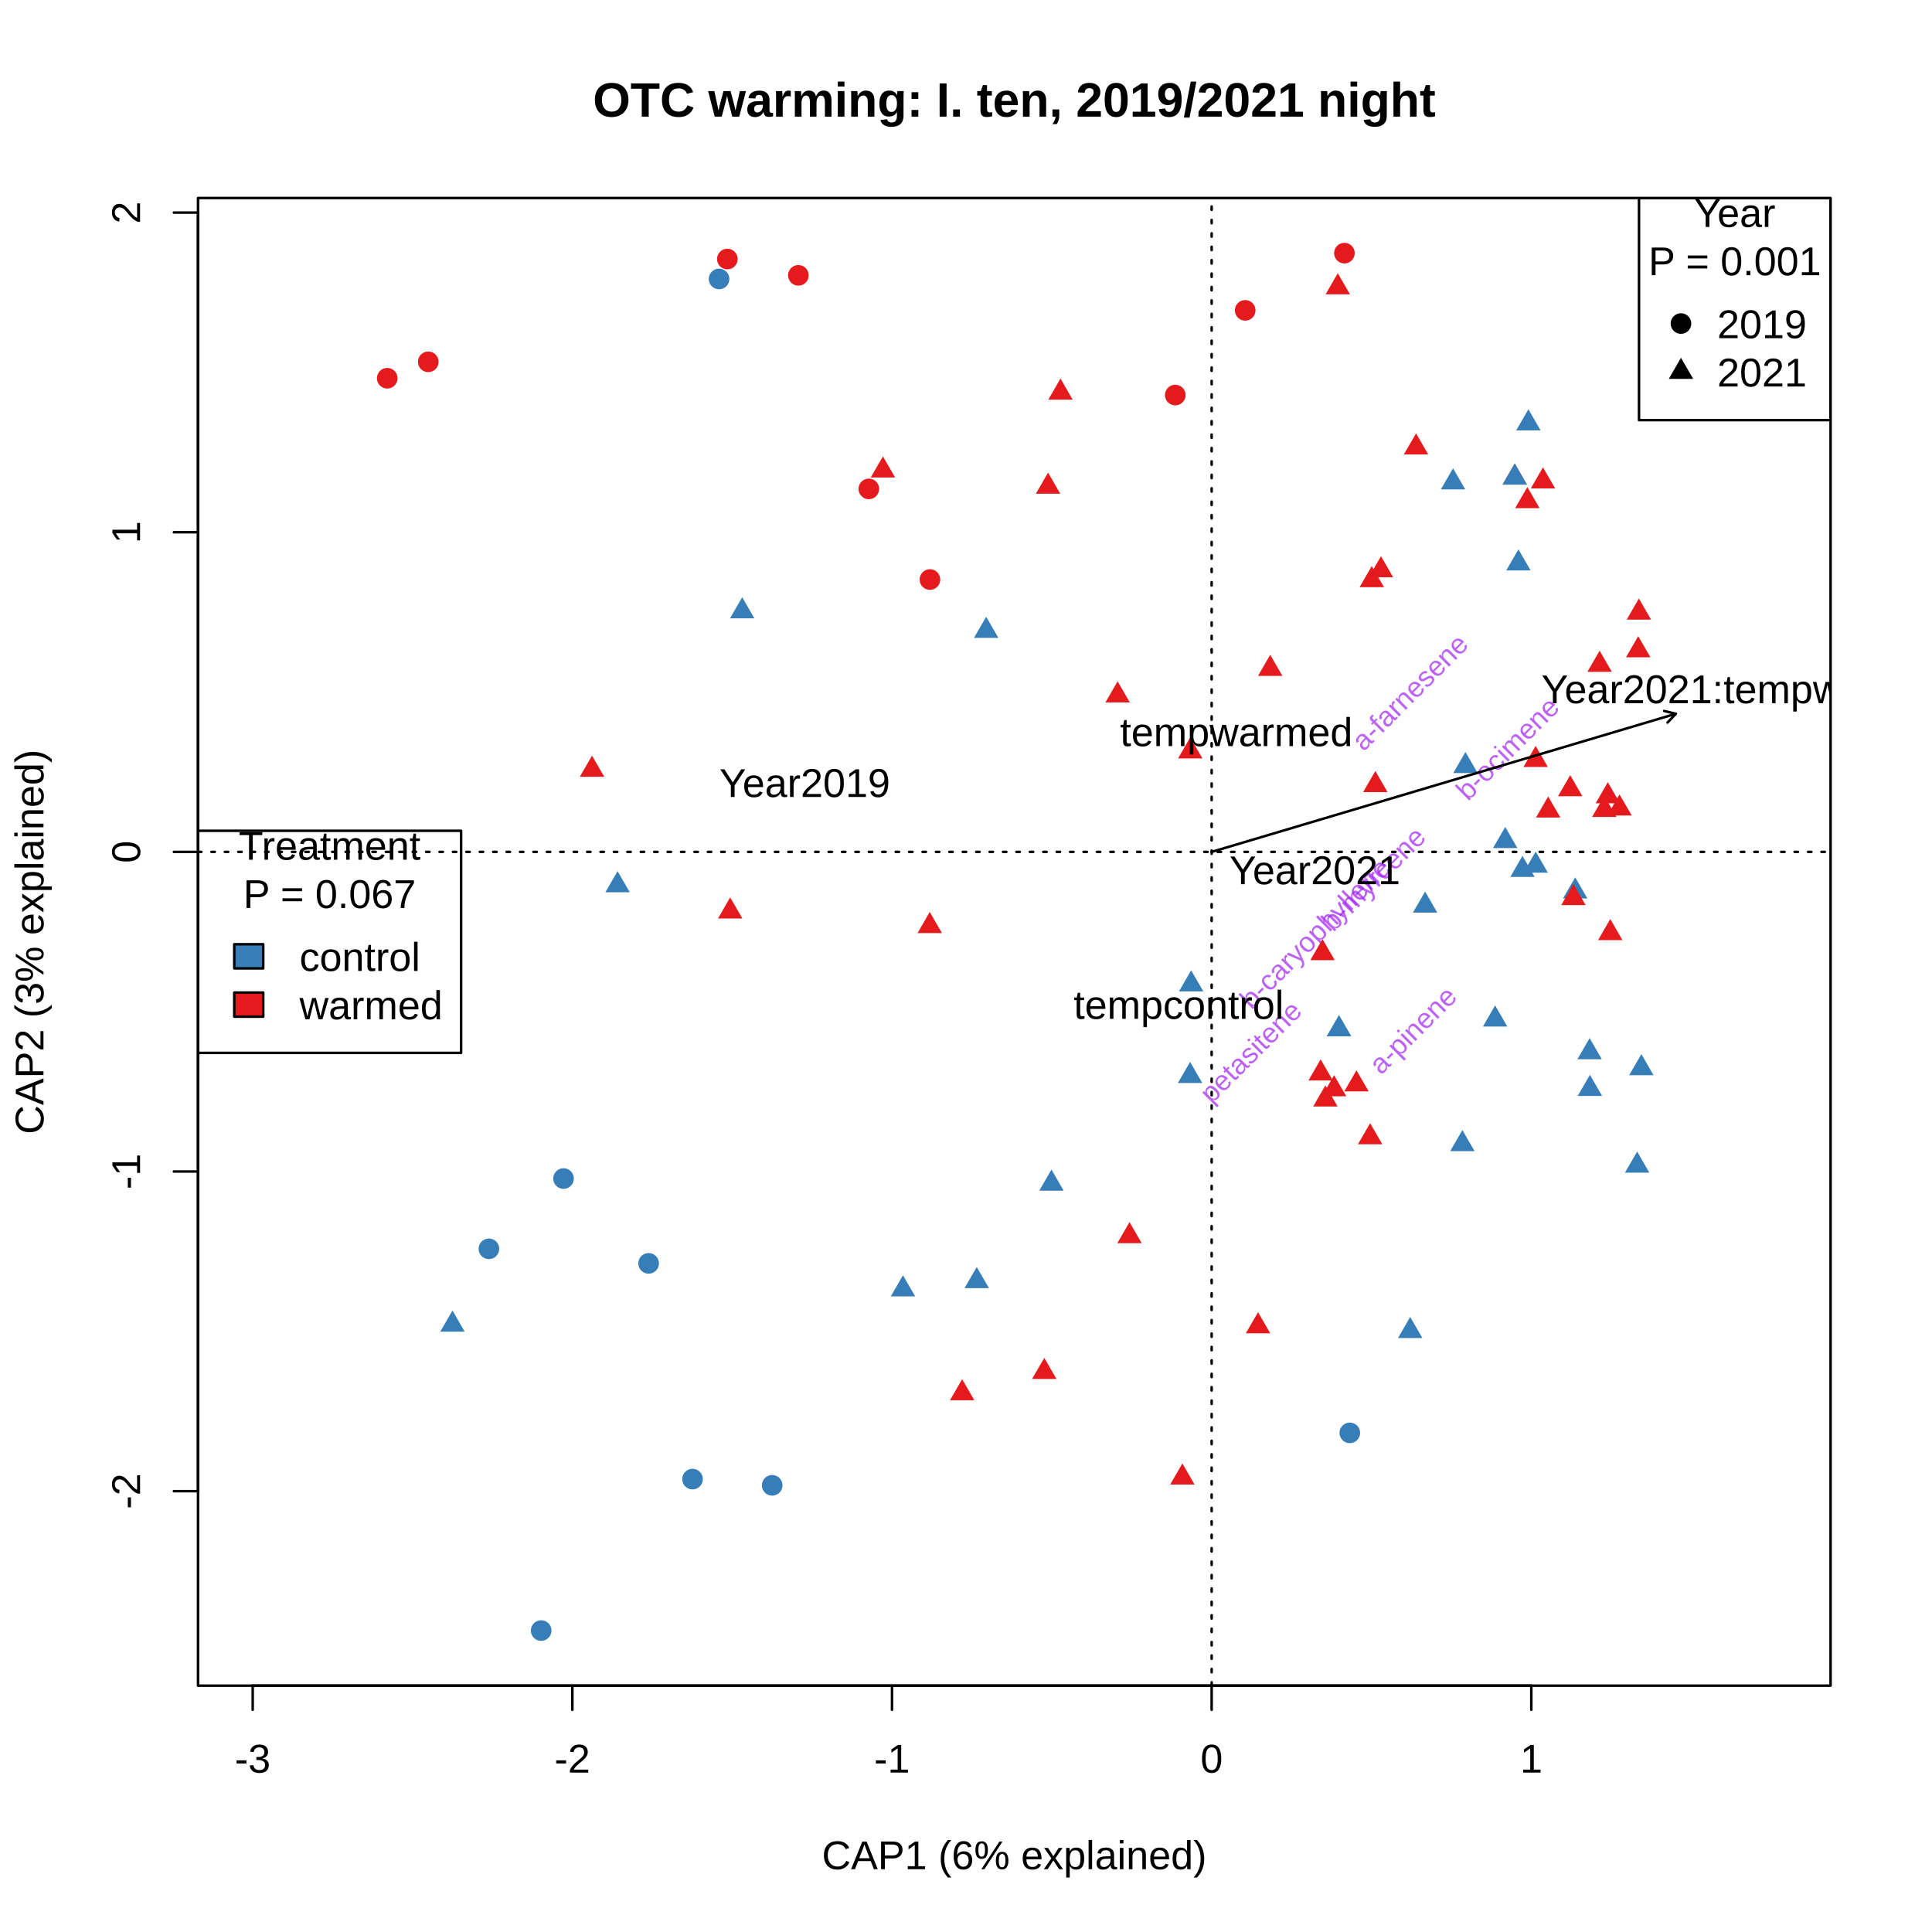
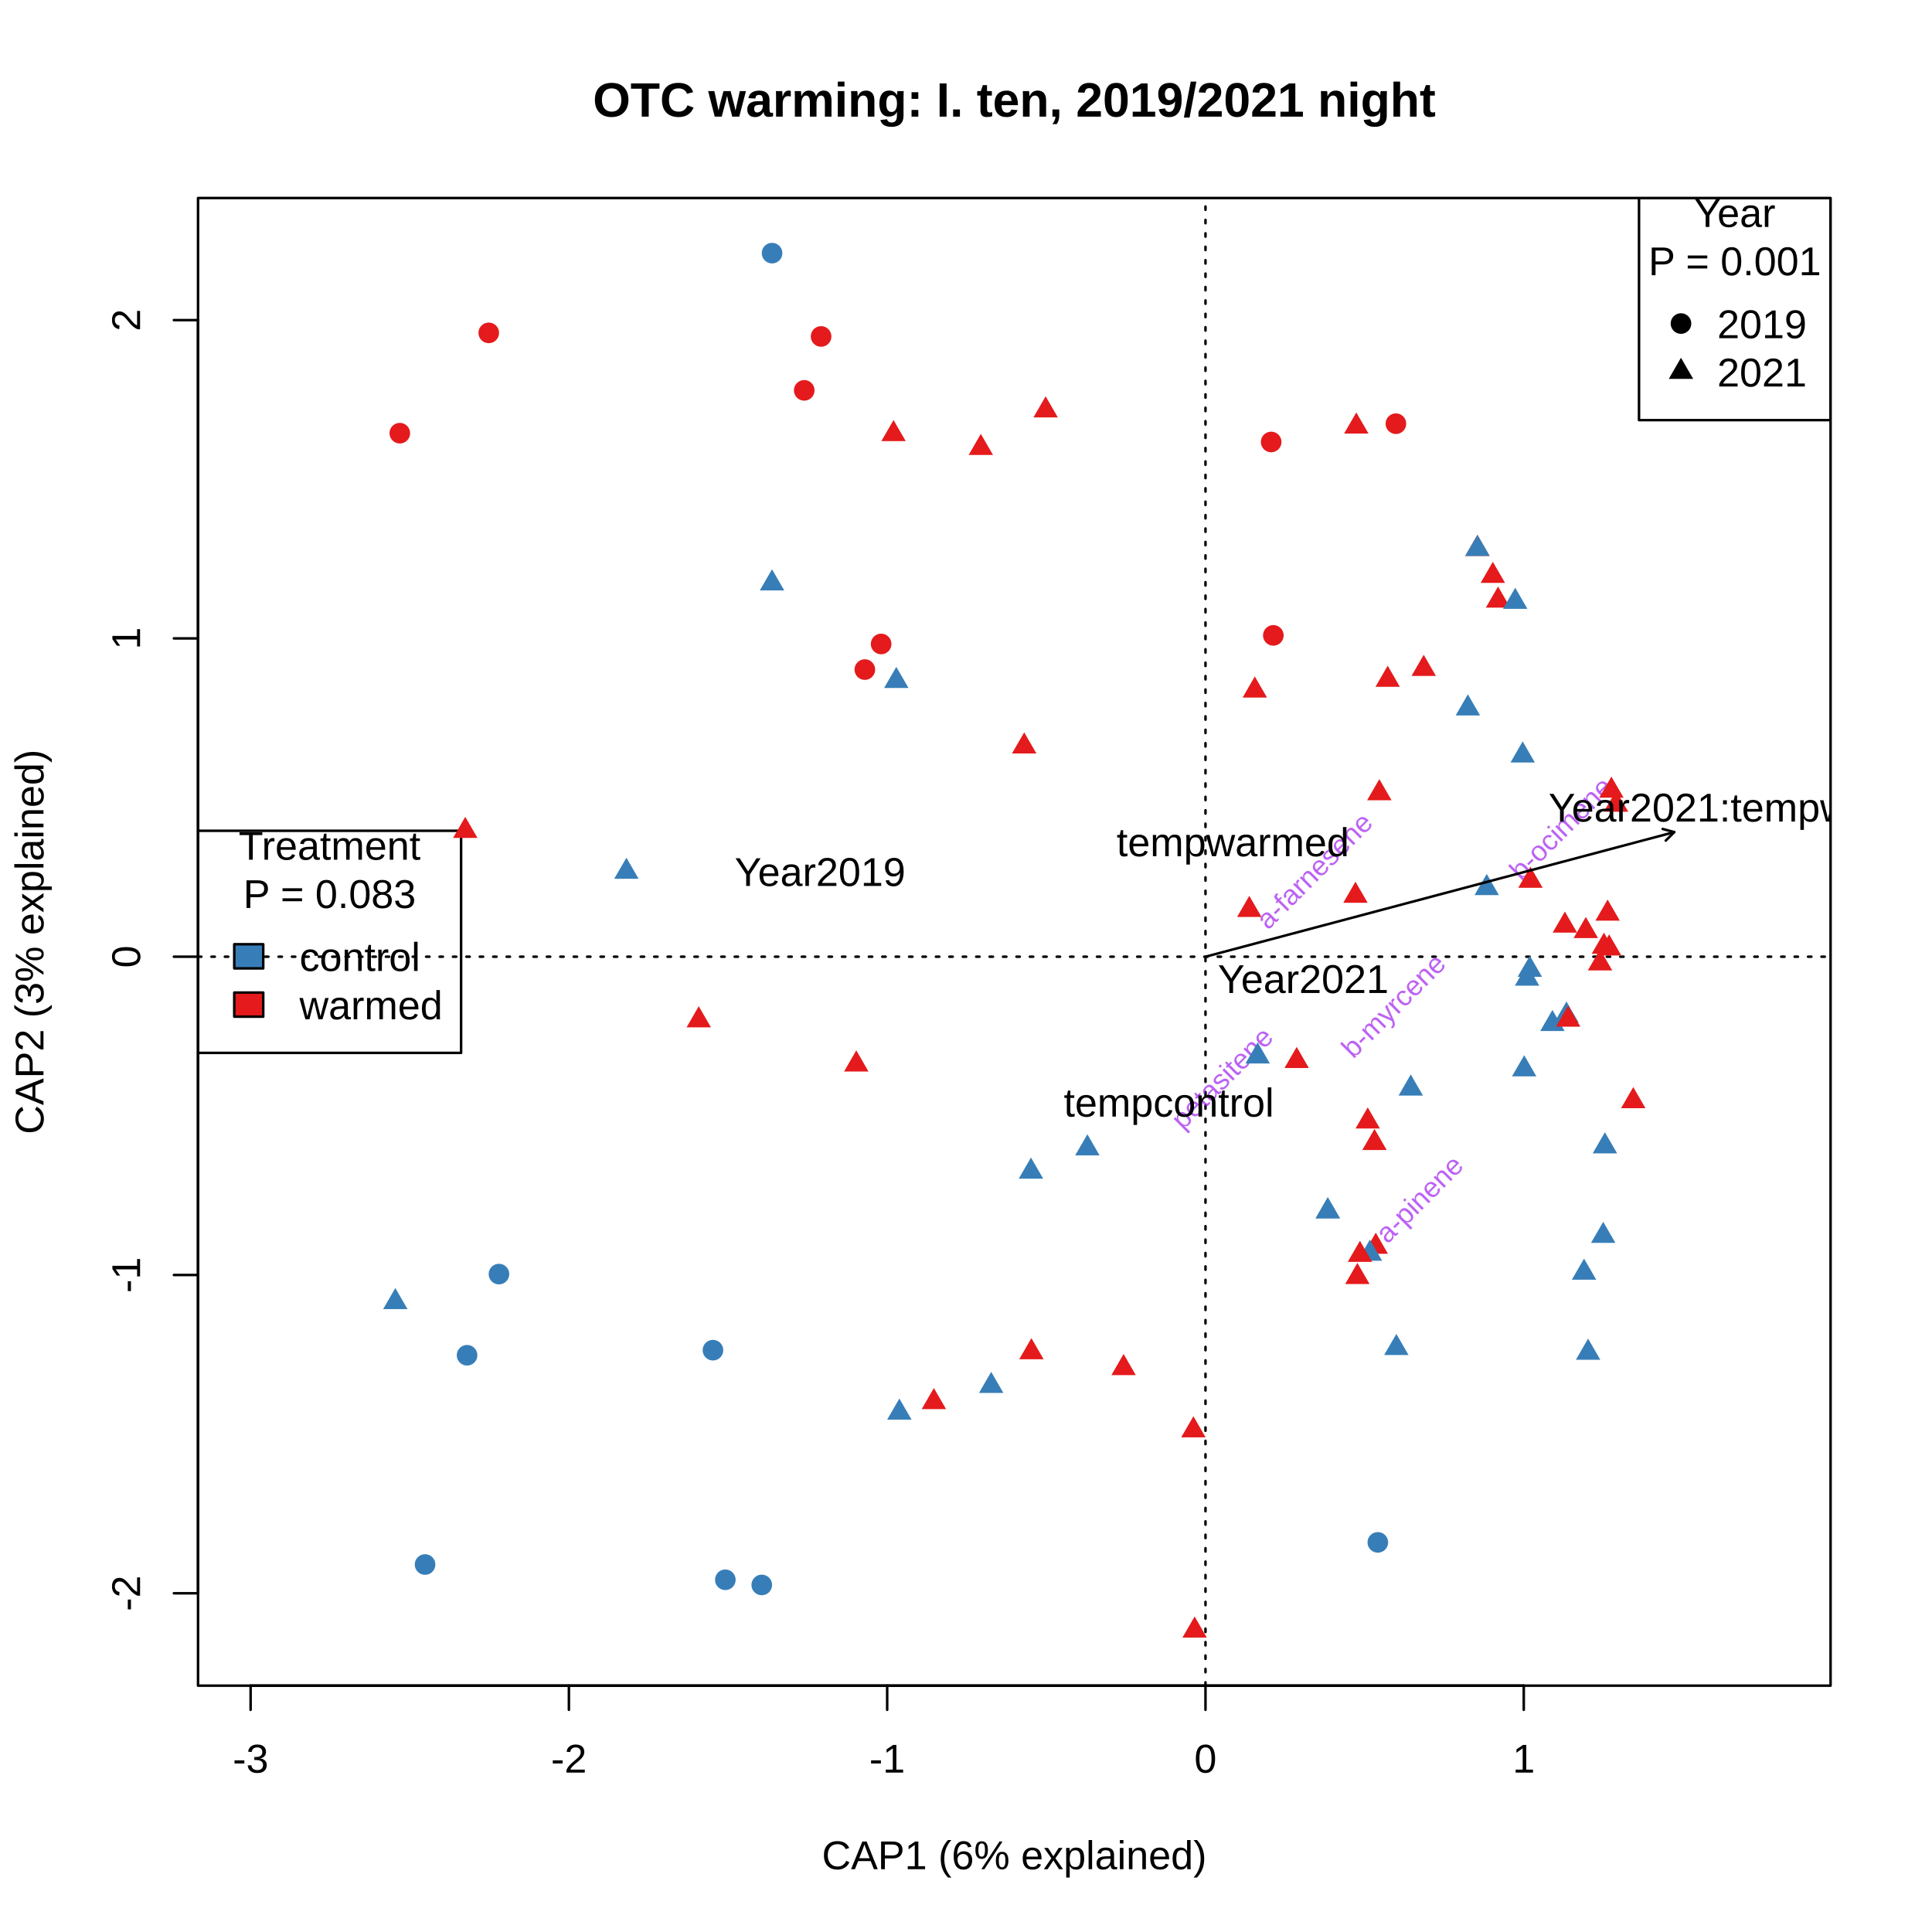
<svg xmlns="http://www.w3.org/2000/svg" class="svglite" width="576.00pt" height="576.00pt" viewBox="0 0 576.00 576.00">
  <defs>
    <style type="text/css">
    .svglite line, .svglite polyline, .svglite polygon, .svglite path, .svglite rect, .svglite circle {
      fill: none;
      stroke: #000000;
      stroke-linecap: round;
      stroke-linejoin: round;
      stroke-miterlimit: 10.00;
    }
    .svglite text {
      white-space: pre;
    }
  </style>
  </defs>
  <rect width="100%" height="100%" style="stroke: none; fill: #FFFFFF;" />
  <defs>
    <clipPath id="cpMC4wMHw1NzYuMDB8MC4wMHw1NzYuMDA=">
      <rect x="0.00" y="0.00" width="576.00" height="576.00" />
    </clipPath>
  </defs>
  <g clip-path="url(#cpMC4wMHw1NzYuMDB8MC4wMHw1NzYuMDA=)">
-     <line x1="75.34" y1="502.56" x2="456.54" y2="502.56" style="stroke-width: 0.75;" />
-     <line x1="75.34" y1="502.56" x2="75.34" y2="509.76" style="stroke-width: 0.75;" />
-     <line x1="170.64" y1="502.56" x2="170.64" y2="509.76" style="stroke-width: 0.75;" />
-     <line x1="265.94" y1="502.56" x2="265.94" y2="509.76" style="stroke-width: 0.75;" />
-     <line x1="361.24" y1="502.56" x2="361.24" y2="509.76" style="stroke-width: 0.75;" />
-     <line x1="456.54" y1="502.56" x2="456.54" y2="509.76" style="stroke-width: 0.75;" />
-     <text x="75.34" y="528.48" text-anchor="middle" style="font-size: 12.00px; font-family: &quot;Arial&quot;;">-3</text>
-     <text x="170.64" y="528.48" text-anchor="middle" style="font-size: 12.00px; font-family: &quot;Arial&quot;;">-2</text>
-     <text x="265.94" y="528.48" text-anchor="middle" style="font-size: 12.00px; font-family: &quot;Arial&quot;;">-1</text>
-     <text x="361.24" y="528.48" text-anchor="middle" style="font-size: 12.00px; font-family: &quot;Arial&quot;;">0</text>
-     <text x="456.54" y="528.48" text-anchor="middle" style="font-size: 12.00px; font-family: &quot;Arial&quot;;">1</text>
-     <line x1="59.04" y1="444.57" x2="59.04" y2="63.38" style="stroke-width: 0.75;" />
-     <line x1="59.04" y1="444.57" x2="51.84" y2="444.57" style="stroke-width: 0.75;" />
-     <line x1="59.04" y1="349.27" x2="51.84" y2="349.27" style="stroke-width: 0.75;" />
-     <line x1="59.04" y1="253.98" x2="51.84" y2="253.98" style="stroke-width: 0.75;" />
-     <line x1="59.04" y1="158.68" x2="51.84" y2="158.68" style="stroke-width: 0.75;" />
-     <line x1="59.04" y1="63.38" x2="51.84" y2="63.38" style="stroke-width: 0.75;" />
-     <text transform="translate(41.76,444.57) rotate(-90)" text-anchor="middle" style="font-size: 12.00px; font-family: &quot;Arial&quot;;">-2</text>
-     <text transform="translate(41.76,349.27) rotate(-90)" text-anchor="middle" style="font-size: 12.00px; font-family: &quot;Arial&quot;;">-1</text>
-     <text transform="translate(41.76,253.98) rotate(-90)" text-anchor="middle" style="font-size: 12.00px; font-family: &quot;Arial&quot;;">0</text>
-     <text transform="translate(41.76,158.68) rotate(-90)" text-anchor="middle" style="font-size: 12.00px; font-family: &quot;Arial&quot;;">1</text>
-     <text transform="translate(41.76,63.38) rotate(-90)" text-anchor="middle" style="font-size: 12.00px; font-family: &quot;Arial&quot;;">2</text>
+     <line x1="74.72" y1="502.56" x2="454.29" y2="502.56" style="stroke-width: 0.75;" />
+     <line x1="74.72" y1="502.56" x2="74.72" y2="509.76" style="stroke-width: 0.75;" />
+     <line x1="169.61" y1="502.56" x2="169.61" y2="509.76" style="stroke-width: 0.75;" />
+     <line x1="264.50" y1="502.56" x2="264.50" y2="509.76" style="stroke-width: 0.75;" />
+     <line x1="359.40" y1="502.56" x2="359.40" y2="509.76" style="stroke-width: 0.75;" />
+     <line x1="454.29" y1="502.56" x2="454.29" y2="509.76" style="stroke-width: 0.75;" />
+     <text x="74.72" y="528.48" text-anchor="middle" style="font-size: 12.00px; font-family: &quot;Arial&quot;;">-3</text>
+     <text x="169.61" y="528.48" text-anchor="middle" style="font-size: 12.00px; font-family: &quot;Arial&quot;;">-2</text>
+     <text x="264.50" y="528.48" text-anchor="middle" style="font-size: 12.00px; font-family: &quot;Arial&quot;;">-1</text>
+     <text x="359.40" y="528.48" text-anchor="middle" style="font-size: 12.00px; font-family: &quot;Arial&quot;;">0</text>
+     <text x="454.29" y="528.48" text-anchor="middle" style="font-size: 12.00px; font-family: &quot;Arial&quot;;">1</text>
+     <line x1="59.04" y1="475.01" x2="59.04" y2="95.44" style="stroke-width: 0.75;" />
+     <line x1="59.04" y1="475.01" x2="51.84" y2="475.01" style="stroke-width: 0.75;" />
+     <line x1="59.04" y1="380.12" x2="51.84" y2="380.12" style="stroke-width: 0.75;" />
+     <line x1="59.04" y1="285.23" x2="51.84" y2="285.23" style="stroke-width: 0.75;" />
+     <line x1="59.04" y1="190.33" x2="51.84" y2="190.33" style="stroke-width: 0.75;" />
+     <line x1="59.04" y1="95.44" x2="51.84" y2="95.44" style="stroke-width: 0.75;" />
+     <text transform="translate(41.76,475.01) rotate(-90)" text-anchor="middle" style="font-size: 12.00px; font-family: &quot;Arial&quot;;">-2</text>
+     <text transform="translate(41.76,380.12) rotate(-90)" text-anchor="middle" style="font-size: 12.00px; font-family: &quot;Arial&quot;;">-1</text>
+     <text transform="translate(41.76,285.23) rotate(-90)" text-anchor="middle" style="font-size: 12.00px; font-family: &quot;Arial&quot;;">0</text>
+     <text transform="translate(41.76,190.33) rotate(-90)" text-anchor="middle" style="font-size: 12.00px; font-family: &quot;Arial&quot;;">1</text>
+     <text transform="translate(41.76,95.44) rotate(-90)" text-anchor="middle" style="font-size: 12.00px; font-family: &quot;Arial&quot;;">2</text>
    <polygon points="59.04,502.56 545.76,502.56 545.76,59.04 59.04,59.04 " style="stroke-width: 0.75;" />
    <text x="302.40" y="557.28" text-anchor="middle" style="font-size: 12.00px; font-family: &quot;Arial&quot;;">CAP1 (6% explained)</text>
    <text transform="translate(12.96,280.80) rotate(-90)" text-anchor="middle" style="font-size: 12.00px; font-family: &quot;Arial&quot;;">CAP2 (3% explained)</text>
  </g>
  <defs>
    <clipPath id="cpNTkuMDR8NTQ1Ljc2fDU5LjA0fDUwMi41Ng==">
      <rect x="59.04" y="59.04" width="486.72" height="443.52" />
    </clipPath>
  </defs>
  <g clip-path="url(#cpNTkuMDR8NTQ1Ljc2fDU5LjA0fDUwMi41Ng==)">
-     <line x1="59.04" y1="253.98" x2="545.76" y2="253.98" style="stroke-width: 0.75; stroke-dasharray: 1.00,3.00;" />
-     <line x1="361.24" y1="502.56" x2="361.24" y2="59.04" style="stroke-width: 0.75; stroke-dasharray: 1.00,3.00;" />
+     <line x1="59.04" y1="285.23" x2="545.76" y2="285.23" style="stroke-width: 0.75; stroke-dasharray: 1.00,3.00;" />
+     <line x1="359.40" y1="502.56" x2="359.40" y2="59.04" style="stroke-width: 0.75; stroke-dasharray: 1.00,3.00;" />
  </g>
  <g clip-path="url(#cpMC4wMHw1NzYuMDB8MC4wMHw1NzYuMDA=)">
    <text x="302.40" y="34.77" text-anchor="middle" style="font-size: 14.40px; font-weight: bold; font-family: &quot;Arial&quot;;">OTC warming: I. ten, 2019/2021 night</text>
  </g>
  <g clip-path="url(#cpNTkuMDR8NTQ1Ljc2fDU5LjA0fDUwMi41Ng==)">
    <rect x="488.65" y="59.04" width="57.11" height="66.22" style="stroke-width: 0.75;" />
    <circle cx="501.16" cy="96.46" r="2.70" style="stroke-width: 0.75; fill: #000000;" />
    <polygon points="501.16,106.66 504.80,112.96 497.53,112.96 " style="stroke-width: 0.75; stroke: none; fill: #000000;" />
    <text x="517.21" y="67.66" text-anchor="middle" style="font-size: 12.00px; font-family: &quot;Arial&quot;;">Year </text>
    <text x="517.21" y="82.06" text-anchor="middle" style="font-size: 12.00px; font-family: &quot;Arial&quot;;">P = 0.001</text>
    <text x="511.96" y="100.83" style="font-size: 12.00px; font-family: &quot;Arial&quot;;">2019</text>
    <text x="511.96" y="115.23" style="font-size: 12.00px; font-family: &quot;Arial&quot;;">2021</text>
    <rect x="59.04" y="247.69" width="78.43" height="66.22" style="stroke-width: 0.75;" />
    <rect x="69.84" y="281.51" width="8.64" height="7.20" style="stroke-width: 0.75; fill: #377EB8;" />
    <rect x="69.84" y="295.91" width="8.64" height="7.20" style="stroke-width: 0.75; fill: #E41A1C;" />
    <text x="98.26" y="256.31" text-anchor="middle" style="font-size: 12.00px; font-family: &quot;Arial&quot;;">Treatment </text>
-     <text x="98.26" y="270.71" text-anchor="middle" style="font-size: 12.00px; font-family: &quot;Arial&quot;;">P = 0.067</text>
+     <text x="98.26" y="270.71" text-anchor="middle" style="font-size: 12.00px; font-family: &quot;Arial&quot;;">P = 0.083</text>
    <text x="89.28" y="289.48" style="font-size: 12.00px; font-family: &quot;Arial&quot;;">control</text>
    <text x="89.28" y="303.88" style="font-size: 12.00px; font-family: &quot;Arial&quot;;">warmed</text>
-     <text transform="translate(422.37,208.39) rotate(-45)" text-anchor="middle" style="font-size: 8.40px;fill: #A020F0; fill-opacity: 0.70; font-family: &quot;Arial&quot;;">a-farnesene</text>
-     <text transform="translate(411.53,264.04) rotate(-45)" text-anchor="middle" style="font-size: 8.40px;fill: #A020F0; fill-opacity: 0.70; font-family: &quot;Arial&quot;;">b-myrcene</text>
-     <text transform="translate(451.50,225.17) rotate(-45)" text-anchor="middle" style="font-size: 8.40px;fill: #A020F0; fill-opacity: 0.70; font-family: &quot;Arial&quot;;">b-ocimene</text>
-     <text transform="translate(365.02,251.28) rotate(-45)" text-anchor="middle" style="font-size: 8.40px;fill: none; font-family: &quot;Arial&quot;;">.gamma.-Terpinene</text>
-     <text transform="translate(423.28,309.12) rotate(-45)" text-anchor="middle" style="font-size: 8.40px;fill: #A020F0; fill-opacity: 0.70; font-family: &quot;Arial&quot;;">a-pinene</text>
-     <text transform="translate(359.02,239.72) rotate(-45)" text-anchor="middle" style="font-size: 8.40px;fill: none; font-family: &quot;Arial&quot;;">bergamotene</text>
-     <text transform="translate(372.58,260.63) rotate(-45)" text-anchor="middle" style="font-size: 8.40px;fill: none; font-family: &quot;Arial&quot;;">(E)-4,8-Dimethylnona-1,3,7-triene</text>
-     <text transform="translate(359.35,244.61) rotate(-45)" text-anchor="middle" style="font-size: 8.40px;fill: none; font-family: &quot;Arial&quot;;">1-Decanol, 2-hexyl-</text>
-     <text transform="translate(364.32,257.06) rotate(-45)" text-anchor="middle" style="font-size: 8.40px;fill: none; font-family: &quot;Arial&quot;;">1,2-Cyclooctanediol, trans-</text>
-     <text transform="translate(369.77,256.96) rotate(-45)" text-anchor="middle" style="font-size: 8.40px;fill: none; font-family: &quot;Arial&quot;;">(1Z,4Z,7Z)-1,5,9,9-tetramethylcycloundeca-1,4,7-triene</text>
-     <text transform="translate(372.17,267.48) rotate(-45)" text-anchor="middle" style="font-size: 8.40px;fill: none; font-family: &quot;Arial&quot;;">(E)-hex-2-enal  </text>
-     <text transform="translate(360.64,259.05) rotate(-45)" text-anchor="middle" style="font-size: 8.40px;fill: none; font-family: &quot;Arial&quot;;">2-Undecene, 3-methyl-, (Z)-</text>
-     <text transform="translate(350.82,244.03) rotate(-45)" text-anchor="middle" style="font-size: 8.40px;fill: none; font-family: &quot;Arial&quot;;">(2E)-2,7-dimethylocta-2,6-dien-1-ol  </text>
-     <text transform="translate(347.63,268.87) rotate(-45)" text-anchor="middle" style="font-size: 8.40px;fill: none; font-family: &quot;Arial&quot;;">(E)-hex-3-en-1-ol</text>
-     <text transform="translate(355.66,275.30) rotate(-45)" text-anchor="middle" style="font-size: 8.40px;fill: none; font-family: &quot;Arial&quot;;">[(E)-hex-3-enyl] acetate</text>
-     <text transform="translate(346.59,255.32) rotate(-45)" text-anchor="middle" style="font-size: 8.40px;fill: none; font-family: &quot;Arial&quot;;">pseudoionone</text>
-     <text transform="translate(372.49,259.27) rotate(-45)" text-anchor="middle" style="font-size: 8.40px;fill: none; font-family: &quot;Arial&quot;;">(Z)-hex-4-en-1-ol</text>
-     <text transform="translate(381.03,268.58) rotate(-45)" text-anchor="middle" style="font-size: 8.40px;fill: none; font-family: &quot;Arial&quot;;">methyl benzoate</text>
-     <text transform="translate(365.26,253.22) rotate(-45)" text-anchor="middle" style="font-size: 8.40px;fill: none; font-family: &quot;Arial&quot;;">Bicyclo[7.2.0]undec-4-ene, 4,11,11-trimethyl-8-methylene-</text>
-     <text transform="translate(360.67,254.07) rotate(-45)" text-anchor="middle" style="font-size: 8.40px;fill: none; font-family: &quot;Arial&quot;;">[(Z)-hex-3-enyl] butanoate</text>
-     <text transform="translate(368.30,247.10) rotate(-45)" text-anchor="middle" style="font-size: 8.40px;fill: none; font-family: &quot;Arial&quot;;">Carbonic acid, nonyl prop-1-en-2-yl ester</text>
-     <text transform="translate(394.11,280.28) rotate(-45)" text-anchor="middle" style="font-size: 8.40px;fill: #A020F0; fill-opacity: 0.70; font-family: &quot;Arial&quot;;">b-caryophyllene</text>
-     <text transform="translate(365.10,255.49) rotate(-45)" text-anchor="middle" style="font-size: 8.40px;fill: none; font-family: &quot;Arial&quot;;">Cyclopropane, nonyl-</text>
-     <text transform="translate(341.59,259.89) rotate(-45)" text-anchor="middle" style="font-size: 8.40px;fill: none; font-family: &quot;Arial&quot;;">Dodecane, 4,6-dimethyl-</text>
-     <text transform="translate(367.13,260.00) rotate(-45)" text-anchor="middle" style="font-size: 8.40px;fill: none; font-family: &quot;Arial&quot;;">a-terpineol</text>
-     <text transform="translate(362.47,245.52) rotate(-45)" text-anchor="middle" style="font-size: 8.40px;fill: none; font-family: &quot;Arial&quot;;">linalool</text>
-     <text transform="translate(363.26,256.21) rotate(-45)" text-anchor="middle" style="font-size: 8.40px;fill: none; font-family: &quot;Arial&quot;;">2,4,6-trimethyloctane  </text>
-     <text transform="translate(365.75,256.08) rotate(-45)" text-anchor="middle" style="font-size: 8.40px;fill: none; font-family: &quot;Arial&quot;;">Octane, 3,5-dimethyl-</text>
-     <text transform="translate(392.71,259.40) rotate(-45)" text-anchor="middle" style="font-size: 8.40px;fill: none; font-family: &quot;Arial&quot;;">Octanoic acid</text>
-     <text transform="translate(347.34,267.46) rotate(-45)" text-anchor="middle" style="font-size: 8.40px;fill: none; font-family: &quot;Arial&quot;;">Oxalic acid, 2-ethylhexyl isohexyl ester</text>
-     <text transform="translate(374.91,315.59) rotate(-45)" text-anchor="middle" style="font-size: 8.40px;fill: #A020F0; fill-opacity: 0.70; font-family: &quot;Arial&quot;;">petasitene</text>
-     <text transform="translate(375.21,270.04) rotate(-45)" text-anchor="middle" style="font-size: 8.40px;fill: none; font-family: &quot;Arial&quot;;">trans-a-bergamotene</text>
-     <text transform="translate(386.26,254.26) rotate(-45)" text-anchor="middle" style="font-size: 8.40px;fill: none; font-family: &quot;Arial&quot;;">b-ocimene.1</text>
-     <text transform="translate(355.78,265.81) rotate(-45)" text-anchor="middle" style="font-size: 8.40px;fill: none; font-family: &quot;Arial&quot;;">Undecane, 2-methyl-</text>
-     <text transform="translate(364.47,263.39) rotate(-45)" text-anchor="middle" style="font-size: 8.40px;fill: none; font-family: &quot;Arial&quot;;">a-copaene</text>
-     <text transform="translate(366.08,268.42) rotate(-45)" text-anchor="middle" style="font-size: 8.40px;fill: none; font-family: &quot;Arial&quot;;">Benzyl nitrile</text>
-     <text transform="translate(365.02,250.92) rotate(-45)" text-anchor="middle" style="font-size: 8.40px;fill: none; font-family: &quot;Arial&quot;;">3-methylbutanal oxime</text>
-     <circle cx="115.45" cy="112.77" r="2.70" style="stroke-width: 0.75; stroke: #E41A1C; fill: #E41A1C;" />
-     <circle cx="238.03" cy="82.09" r="2.70" style="stroke-width: 0.75; stroke: #E41A1C; fill: #E41A1C;" />
-     <circle cx="277.25" cy="172.78" r="2.70" style="stroke-width: 0.75; stroke: #E41A1C; fill: #E41A1C;" />
-     <circle cx="259.03" cy="145.76" r="2.70" style="stroke-width: 0.75; stroke: #E41A1C; fill: #E41A1C;" />
-     <circle cx="350.39" cy="117.78" r="2.70" style="stroke-width: 0.75; stroke: #E41A1C; fill: #E41A1C;" />
-     <circle cx="400.82" cy="75.47" r="2.70" style="stroke-width: 0.75; stroke: #E41A1C; fill: #E41A1C;" />
-     <circle cx="216.85" cy="77.23" r="2.70" style="stroke-width: 0.75; stroke: #E41A1C; fill: #E41A1C;" />
-     <circle cx="127.68" cy="107.87" r="2.70" style="stroke-width: 0.75; stroke: #E41A1C; fill: #E41A1C;" />
-     <circle cx="371.24" cy="92.53" r="2.70" style="stroke-width: 0.75; stroke: #E41A1C; fill: #E41A1C;" />
-     <polygon points="395.15,323.58 398.79,329.88 391.51,329.88 " style="stroke-width: 0.75; stroke: none; fill: #E41A1C;" />
-     <polygon points="420.43,392.62 424.07,398.92 416.80,398.92 " style="stroke-width: 0.75; stroke: none; fill: #377EB8;" />
-     <polygon points="479.35,233.20 482.99,239.50 475.71,239.50 " style="stroke-width: 0.75; stroke: none; fill: #E41A1C;" />
-     <polygon points="451.60,138.18 455.24,144.48 447.96,144.48 " style="stroke-width: 0.75; stroke: none; fill: #E41A1C;" />
-     <polygon points="451.60,138.18 455.24,144.48 447.96,144.48 " style="stroke-width: 0.75; stroke: none; fill: #377EB8;" />
-     <polygon points="455.36,145.19 458.99,151.49 451.72,151.49 " style="stroke-width: 0.75; stroke: none; fill: #E41A1C;" />
-     <polygon points="294.02,183.87 297.65,190.17 290.38,190.17 " style="stroke-width: 0.75; stroke: none; fill: #377EB8;" />
-     <polygon points="277.19,271.88 280.83,278.18 273.56,278.18 " style="stroke-width: 0.75; stroke: none; fill: #E41A1C;" />
-     <polygon points="286.85,411.17 290.49,417.47 283.22,417.47 " style="stroke-width: 0.75; stroke: none; fill: #E41A1C;" />
-     <polygon points="316.17,112.85 319.80,119.15 312.53,119.15 " style="stroke-width: 0.75; stroke: none; fill: #E41A1C;" />
-     <polygon points="478.29,237.26 481.93,243.56 474.66,243.56 " style="stroke-width: 0.75; stroke: none; fill: #E41A1C;" />
-     <polygon points="488.41,189.66 492.05,195.96 484.77,195.96 " style="stroke-width: 0.75; stroke: none; fill: #E41A1C;" />
-     <polygon points="489.35,314.26 492.99,320.56 485.72,320.56 " style="stroke-width: 0.75; stroke: none; fill: #377EB8;" />
-     <polygon points="488.10,343.32 491.73,349.61 484.46,349.61 " style="stroke-width: 0.75; stroke: none; fill: #377EB8;" />
-     <polygon points="469.63,261.56 473.26,267.86 465.99,267.86 " style="stroke-width: 0.75; stroke: none; fill: #377EB8;" />
-     <polygon points="473.92,309.50 477.56,315.80 470.28,315.80 " style="stroke-width: 0.75; stroke: none; fill: #377EB8;" />
-     <polygon points="488.61,178.44 492.25,184.74 484.98,184.74 " style="stroke-width: 0.75; stroke: none; fill: #E41A1C;" />
-     <polygon points="375.07,391.21 378.71,397.50 371.43,397.50 " style="stroke-width: 0.75; stroke: none; fill: #E41A1C;" />
-     <polygon points="408.48,334.86 412.12,341.15 404.85,341.15 " style="stroke-width: 0.75; stroke: none; fill: #E41A1C;" />
-     <polygon points="184.12,259.72 187.76,266.02 180.49,266.02 " style="stroke-width: 0.75; stroke: none; fill: #377EB8;" />
-     <polygon points="354.85,219.83 358.49,226.12 351.22,226.12 " style="stroke-width: 0.75; stroke: none; fill: #E41A1C;" />
-     <polygon points="448.76,246.54 452.39,252.84 445.12,252.84 " style="stroke-width: 0.75; stroke: none; fill: #377EB8;" />
-     <polygon points="408.97,168.76 412.61,175.06 405.34,175.06 " style="stroke-width: 0.75; stroke: none; fill: #E41A1C;" />
-     <polygon points="398.84,81.45 402.48,87.75 395.21,87.75 " style="stroke-width: 0.75; stroke: none; fill: #E41A1C;" />
-     <polygon points="452.70,163.77 456.34,170.07 449.07,170.07 " style="stroke-width: 0.75; stroke: none; fill: #377EB8;" />
-     <polygon points="221.28,178.05 224.91,184.35 217.64,184.35 " style="stroke-width: 0.75; stroke: none; fill: #377EB8;" />
-     <polygon points="217.69,267.54 221.33,273.84 214.06,273.84 " style="stroke-width: 0.75; stroke: none; fill: #E41A1C;" />
-     <polygon points="453.91,255.15 457.54,261.45 450.27,261.45 " style="stroke-width: 0.75; stroke: none; fill: #377EB8;" />
-     <polygon points="457.83,222.37 461.47,228.67 454.19,228.67 " style="stroke-width: 0.75; stroke: none; fill: #E41A1C;" />
-     <polygon points="263.24,136.06 266.87,142.36 259.60,142.36 " style="stroke-width: 0.75; stroke: none; fill: #E41A1C;" />
-     <polygon points="355.12,289.28 358.76,295.58 351.49,295.58 " style="stroke-width: 0.75; stroke: none; fill: #377EB8;" />
-     <polygon points="378.69,195.21 382.33,201.51 375.06,201.51 " style="stroke-width: 0.75; stroke: none; fill: #E41A1C;" />
-     <polygon points="411.72,165.82 415.35,172.11 408.08,172.11 " style="stroke-width: 0.75; stroke: none; fill: #E41A1C;" />
-     <polygon points="394.29,279.97 397.93,286.27 390.66,286.27 " style="stroke-width: 0.75; stroke: none; fill: #E41A1C;" />
-     <polygon points="424.88,265.79 428.51,272.09 421.24,272.09 " style="stroke-width: 0.75; stroke: none; fill: #377EB8;" />
-     <polygon points="397.74,320.55 401.38,326.84 394.10,326.84 " style="stroke-width: 0.75; stroke: none; fill: #E41A1C;" />
-     <polygon points="269.21,380.20 272.84,386.50 265.57,386.50 " style="stroke-width: 0.75; stroke: none; fill: #377EB8;" />
-     <polygon points="468.14,231.10 471.77,237.39 464.50,237.39 " style="stroke-width: 0.75; stroke: none; fill: #E41A1C;" />
-     <polygon points="460.02,139.33 463.65,145.63 456.38,145.63 " style="stroke-width: 0.75; stroke: none; fill: #E41A1C;" />
-     <polygon points="461.57,237.44 465.21,243.74 457.94,243.74 " style="stroke-width: 0.75; stroke: none; fill: #E41A1C;" />
-     <polygon points="354.81,316.58 358.44,322.88 351.17,322.88 " style="stroke-width: 0.75; stroke: none; fill: #377EB8;" />
-     <polygon points="134.90,390.71 138.53,397.01 131.26,397.01 " style="stroke-width: 0.75; stroke: none; fill: #377EB8;" />
-     <polygon points="436.91,224.18 440.54,230.48 433.27,230.48 " style="stroke-width: 0.75; stroke: none; fill: #377EB8;" />
-     <polygon points="457.84,253.88 461.48,260.18 454.21,260.18 " style="stroke-width: 0.75; stroke: none; fill: #377EB8;" />
-     <polygon points="404.41,319.09 408.05,325.39 400.77,325.39 " style="stroke-width: 0.75; stroke: none; fill: #E41A1C;" />
-     <polygon points="176.50,225.28 180.14,231.58 172.87,231.58 " style="stroke-width: 0.75; stroke: none; fill: #E41A1C;" />
-     <polygon points="352.51,436.30 356.14,442.60 348.87,442.60 " style="stroke-width: 0.75; stroke: none; fill: #E41A1C;" />
-     <polygon points="469.10,263.55 472.73,269.85 465.46,269.85 " style="stroke-width: 0.75; stroke: none; fill: #E41A1C;" />
-     <polygon points="476.90,193.99 480.54,200.29 473.27,200.29 " style="stroke-width: 0.75; stroke: none; fill: #E41A1C;" />
-     <polygon points="455.67,122.01 459.31,128.31 452.04,128.31 " style="stroke-width: 0.75; stroke: none; fill: #377EB8;" />
-     <polygon points="435.99,336.91 439.63,343.21 432.36,343.21 " style="stroke-width: 0.75; stroke: none; fill: #377EB8;" />
-     <polygon points="480.08,273.99 483.71,280.29 476.44,280.29 " style="stroke-width: 0.75; stroke: none; fill: #E41A1C;" />
-     <polygon points="311.34,404.82 314.98,411.12 307.70,411.12 " style="stroke-width: 0.75; stroke: none; fill: #E41A1C;" />
-     <polygon points="399.20,302.67 402.83,308.97 395.56,308.97 " style="stroke-width: 0.75; stroke: none; fill: #377EB8;" />
-     <polygon points="399.20,302.67 402.83,308.97 395.56,308.97 " style="stroke-width: 0.75; stroke: none; fill: #377EB8;" />
-     <polygon points="393.73,315.83 397.37,322.13 390.10,322.13 " style="stroke-width: 0.75; stroke: none; fill: #E41A1C;" />
-     <polygon points="433.21,139.61 436.85,145.91 429.57,145.91 " style="stroke-width: 0.75; stroke: none; fill: #377EB8;" />
-     <polygon points="422.18,129.20 425.81,135.49 418.54,135.49 " style="stroke-width: 0.75; stroke: none; fill: #E41A1C;" />
-     <polygon points="445.75,299.75 449.38,306.05 442.11,306.05 " style="stroke-width: 0.75; stroke: none; fill: #377EB8;" />
-     <polygon points="336.75,364.35 340.38,370.64 333.11,370.64 " style="stroke-width: 0.75; stroke: none; fill: #E41A1C;" />
-     <polygon points="474.01,320.44 477.65,326.74 470.37,326.74 " style="stroke-width: 0.75; stroke: none; fill: #377EB8;" />
-     <polygon points="333.20,203.12 336.84,209.42 329.57,209.42 " style="stroke-width: 0.75; stroke: none; fill: #E41A1C;" />
-     <polygon points="312.47,140.90 316.10,147.20 308.83,147.20 " style="stroke-width: 0.75; stroke: none; fill: #E41A1C;" />
-     <polygon points="313.48,348.68 317.11,354.98 309.84,354.98 " style="stroke-width: 0.75; stroke: none; fill: #377EB8;" />
-     <polygon points="482.84,236.83 486.48,243.13 479.21,243.13 " style="stroke-width: 0.75; stroke: none; fill: #E41A1C;" />
-     <polygon points="410.04,229.86 413.67,236.16 406.40,236.16 " style="stroke-width: 0.75; stroke: none; fill: #E41A1C;" />
-     <polygon points="291.20,377.74 294.84,384.04 287.56,384.04 " style="stroke-width: 0.75; stroke: none; fill: #377EB8;" />
-     <circle cx="402.43" cy="427.19" r="2.70" style="stroke-width: 0.75; stroke: #377EB8; fill: #377EB8;" />
-     <circle cx="145.76" cy="372.32" r="2.70" style="stroke-width: 0.75; stroke: #377EB8; fill: #377EB8;" />
-     <circle cx="214.38" cy="83.17" r="2.70" style="stroke-width: 0.75; stroke: #377EB8; fill: #377EB8;" />
-     <circle cx="193.38" cy="376.66" r="2.70" style="stroke-width: 0.75; stroke: #377EB8; fill: #377EB8;" />
-     <circle cx="168.01" cy="351.37" r="2.70" style="stroke-width: 0.75; stroke: #377EB8; fill: #377EB8;" />
-     <circle cx="161.34" cy="486.13" r="2.70" style="stroke-width: 0.75; stroke: #377EB8; fill: #377EB8;" />
-     <circle cx="230.22" cy="442.83" r="2.70" style="stroke-width: 0.75; stroke: #377EB8; fill: #377EB8;" />
-     <circle cx="206.47" cy="440.98" r="2.70" style="stroke-width: 0.75; stroke: #377EB8; fill: #377EB8;" />
-     <text x="239.93" y="237.60" text-anchor="middle" style="font-size: 12.00px; font-family: &quot;Arial&quot;;">Year2019</text>
-     <text x="392.02" y="263.61" text-anchor="middle" style="font-size: 12.00px; font-family: &quot;Arial&quot;;">Year2021</text>
-     <text x="351.42" y="303.75" text-anchor="middle" style="font-size: 12.00px; font-family: &quot;Arial&quot;;">tempcontrol</text>
-     <text x="368.60" y="222.44" text-anchor="middle" style="font-size: 12.00px; font-family: &quot;Arial&quot;;">tempwarmed</text>
-     <line x1="361.24" y1="253.98" x2="499.63" y2="212.80" style="stroke-width: 0.75;" />
-     <polyline points="497.15,215.42 499.63,212.80 496.13,211.96 " style="stroke-width: 0.75;" />
-     <text x="521.35" y="209.65" text-anchor="middle" style="font-size: 12.00px; font-family: &quot;Arial&quot;;">Year2021:tempwarmed</text>
+     <text transform="translate(393.89,261.61) rotate(-45)" text-anchor="middle" style="font-size: 8.40px;fill: #A020F0; fill-opacity: 0.70; font-family: &quot;Arial&quot;;">a-farnesene</text>
+     <text transform="translate(417.48,301.84) rotate(-45)" text-anchor="middle" style="font-size: 8.40px;fill: #A020F0; fill-opacity: 0.70; font-family: &quot;Arial&quot;;">b-myrcene</text>
+     <text transform="translate(467.41,249.00) rotate(-45)" text-anchor="middle" style="font-size: 8.40px;fill: #A020F0; fill-opacity: 0.70; font-family: &quot;Arial&quot;;">b-ocimene</text>
+     <text transform="translate(363.57,280.95) rotate(-45)" text-anchor="middle" style="font-size: 8.40px;fill: none; font-family: &quot;Arial&quot;;">g-terpinene</text>
+     <text transform="translate(425.20,359.49) rotate(-45)" text-anchor="middle" style="font-size: 8.40px;fill: #A020F0; fill-opacity: 0.70; font-family: &quot;Arial&quot;;">a-pinene</text>
+     <text transform="translate(359.19,277.12) rotate(-45)" text-anchor="middle" style="font-size: 8.40px;fill: none; font-family: &quot;Arial&quot;;">bergamotene</text>
+     <text transform="translate(366.77,290.55) rotate(-45)" text-anchor="middle" style="font-size: 8.40px;fill: none; font-family: &quot;Arial&quot;;">(3E)-4,8-dimethylnona-1,3,7-triene</text>
+     <text transform="translate(358.52,277.18) rotate(-45)" text-anchor="middle" style="font-size: 8.40px;fill: none; font-family: &quot;Arial&quot;;">2-hexyldecan-1-ol</text>
+     <text transform="translate(361.99,288.18) rotate(-45)" text-anchor="middle" style="font-size: 8.40px;fill: none; font-family: &quot;Arial&quot;;">(1R,2R)-cyclooctane-1,2-diol</text>
+     <text transform="translate(364.70,288.00) rotate(-45)" text-anchor="middle" style="font-size: 8.40px;fill: none; font-family: &quot;Arial&quot;;">(1Z,4Z,7Z)-1,5,9,9-tetramethylcycloundeca-1,4,7-triene</text>
+     <text transform="translate(367.39,297.41) rotate(-45)" text-anchor="middle" style="font-size: 8.40px;fill: none; font-family: &quot;Arial&quot;;">(E)-hex-2-enal</text>
+     <text transform="translate(359.21,289.64) rotate(-45)" text-anchor="middle" style="font-size: 8.40px;fill: none; font-family: &quot;Arial&quot;;">(Z)-3-methylundec-2-ene</text>
+     <text transform="translate(351.80,275.97) rotate(-45)" text-anchor="middle" style="font-size: 8.40px;fill: none; font-family: &quot;Arial&quot;;">(2E)-2,7-dimethylocta-2,6-dien-1-ol</text>
+     <text transform="translate(355.71,300.51) rotate(-45)" text-anchor="middle" style="font-size: 8.40px;fill: none; font-family: &quot;Arial&quot;;">(E)-hex-3-en-1-ol</text>
+     <text transform="translate(354.80,302.72) rotate(-45)" text-anchor="middle" style="font-size: 8.40px;fill: none; font-family: &quot;Arial&quot;;">[(E)-hex-3-enyl] acetate</text>
+     <text transform="translate(352.07,285.78) rotate(-45)" text-anchor="middle" style="font-size: 8.40px;fill: none; font-family: &quot;Arial&quot;;">pseudoionone</text>
+     <text transform="translate(373.20,297.93) rotate(-45)" text-anchor="middle" style="font-size: 8.40px;fill: none; font-family: &quot;Arial&quot;;">methyl benzoate</text>
+     <text transform="translate(377.85,300.76) rotate(-45)" text-anchor="middle" style="font-size: 8.40px;fill: none; font-family: &quot;Arial&quot;;">b-caryophyllene</text>
+     <text transform="translate(359.29,285.38) rotate(-45)" text-anchor="middle" style="font-size: 8.40px;fill: none; font-family: &quot;Arial&quot;;">[(Z)-hex-3-enyl] butanoate</text>
+     <text transform="translate(365.02,279.86) rotate(-45)" text-anchor="middle" style="font-size: 8.40px;fill: none; font-family: &quot;Arial&quot;;">nonyl prop-1-en-2-yl carbonate</text>
+     <text transform="translate(360.33,290.97) rotate(-45)" text-anchor="middle" style="font-size: 8.40px;fill: none; font-family: &quot;Arial&quot;;">a-copaene</text>
+     <text transform="translate(362.65,286.90) rotate(-45)" text-anchor="middle" style="font-size: 8.40px;fill: none; font-family: &quot;Arial&quot;;">nonylcyclopropane</text>
+     <text transform="translate(344.44,288.93) rotate(-45)" text-anchor="middle" style="font-size: 8.40px;fill: none; font-family: &quot;Arial&quot;;">4,6-dimethyldodecane</text>
+     <text transform="translate(365.76,293.30) rotate(-45)" text-anchor="middle" style="font-size: 8.40px;fill: none; font-family: &quot;Arial&quot;;">a-terpineol</text>
+     <text transform="translate(361.98,281.66) rotate(-45)" text-anchor="middle" style="font-size: 8.40px;fill: none; font-family: &quot;Arial&quot;;">linalool</text>
+     <text transform="translate(361.31,287.39) rotate(-45)" text-anchor="middle" style="font-size: 8.40px;fill: none; font-family: &quot;Arial&quot;;">2,4,6-trimethyloctane</text>
+     <text transform="translate(363.12,287.43) rotate(-45)" text-anchor="middle" style="font-size: 8.40px;fill: none; font-family: &quot;Arial&quot;;">3,5-dimethyloctane</text>
+     <text transform="translate(382.52,291.01) rotate(-45)" text-anchor="middle" style="font-size: 8.40px;fill: none; font-family: &quot;Arial&quot;;">octanoic acid</text>
+     <text transform="translate(348.59,295.78) rotate(-45)" text-anchor="middle" style="font-size: 8.40px;fill: none; font-family: &quot;Arial&quot;;">2-O-(2-ethylhexyl) 1-O-(4-methylpentyl) oxalate</text>
+     <text transform="translate(366.36,323.39) rotate(-45)" text-anchor="middle" style="font-size: 8.40px;fill: #A020F0; fill-opacity: 0.70; font-family: &quot;Arial&quot;;">petasitene</text>
+     <text transform="translate(367.59,296.27) rotate(-45)" text-anchor="middle" style="font-size: 8.40px;fill: none; font-family: &quot;Arial&quot;;">trans-a-bergamotene</text>
+     <text transform="translate(355.31,295.05) rotate(-45)" text-anchor="middle" style="font-size: 8.40px;fill: none; font-family: &quot;Arial&quot;;">2-methylundecane</text>
+     <text transform="translate(363.35,296.24) rotate(-45)" text-anchor="middle" style="font-size: 8.40px;fill: none; font-family: &quot;Arial&quot;;">2-phenylacetonitrile</text>
+     <text transform="translate(362.42,282.86) rotate(-45)" text-anchor="middle" style="font-size: 8.40px;fill: none; font-family: &quot;Arial&quot;;">3-methylbutanal oxime</text>
+     <circle cx="119.20" cy="129.15" r="2.70" style="stroke-width: 0.75; stroke: #E41A1C; fill: #E41A1C;" />
+     <circle cx="239.77" cy="116.38" r="2.70" style="stroke-width: 0.75; stroke: #E41A1C; fill: #E41A1C;" />
+     <circle cx="262.70" cy="191.99" r="2.70" style="stroke-width: 0.75; stroke: #E41A1C; fill: #E41A1C;" />
+     <circle cx="257.84" cy="199.63" r="2.70" style="stroke-width: 0.75; stroke: #E41A1C; fill: #E41A1C;" />
+     <circle cx="379.63" cy="189.43" r="2.70" style="stroke-width: 0.75; stroke: #E41A1C; fill: #E41A1C;" />
+     <circle cx="416.17" cy="126.32" r="2.70" style="stroke-width: 0.75; stroke: #E41A1C; fill: #E41A1C;" />
+     <circle cx="244.80" cy="100.31" r="2.70" style="stroke-width: 0.75; stroke: #E41A1C; fill: #E41A1C;" />
+     <circle cx="145.72" cy="99.24" r="2.70" style="stroke-width: 0.75; stroke: #E41A1C; fill: #E41A1C;" />
+     <circle cx="378.98" cy="131.77" r="2.70" style="stroke-width: 0.75; stroke: #E41A1C; fill: #E41A1C;" />
+     <polygon points="409.79,336.57 413.42,342.86 406.15,342.86 " style="stroke-width: 0.75; stroke: none; fill: #E41A1C;" />
+     <polygon points="416.30,397.69 419.94,403.99 412.66,403.99 " style="stroke-width: 0.75; stroke: none; fill: #377EB8;" />
+     <polygon points="478.19,278.05 481.83,284.35 474.55,284.35 " style="stroke-width: 0.75; stroke: none; fill: #E41A1C;" />
+     <polygon points="440.47,159.45 444.11,165.75 436.84,165.75 " style="stroke-width: 0.75; stroke: none; fill: #E41A1C;" />
+     <polygon points="440.47,159.45 444.11,165.75 436.84,165.75 " style="stroke-width: 0.75; stroke: none; fill: #377EB8;" />
+     <polygon points="445.07,167.49 448.71,173.79 441.43,173.79 " style="stroke-width: 0.75; stroke: none; fill: #E41A1C;" />
+     <polygon points="267.22,198.82 270.86,205.11 263.58,205.11 " style="stroke-width: 0.75; stroke: none; fill: #377EB8;" />
+     <polygon points="255.29,313.15 258.92,319.45 251.65,319.45 " style="stroke-width: 0.75; stroke: none; fill: #E41A1C;" />
+     <polygon points="278.42,413.82 282.06,420.11 274.79,420.11 " style="stroke-width: 0.75; stroke: none; fill: #E41A1C;" />
+     <polygon points="311.74,118.15 315.38,124.45 308.11,124.45 " style="stroke-width: 0.75; stroke: none; fill: #E41A1C;" />
+     <polygon points="479.74,278.56 483.37,284.86 476.10,284.86 " style="stroke-width: 0.75; stroke: none; fill: #E41A1C;" />
+     <polygon points="479.29,268.18 482.92,274.48 475.65,274.48 " style="stroke-width: 0.75; stroke: none; fill: #E41A1C;" />
+     <polygon points="472.26,375.24 475.90,381.53 468.62,381.53 " style="stroke-width: 0.75; stroke: none; fill: #377EB8;" />
+     <polygon points="473.47,399.09 477.11,405.39 469.83,405.39 " style="stroke-width: 0.75; stroke: none; fill: #377EB8;" />
+     <polygon points="462.83,301.10 466.47,307.39 459.20,307.39 " style="stroke-width: 0.75; stroke: none; fill: #377EB8;" />
+     <polygon points="477.98,364.26 481.61,370.55 474.34,370.55 " style="stroke-width: 0.75; stroke: none; fill: #377EB8;" />
+     <polygon points="481.80,235.72 485.44,242.01 478.16,242.01 " style="stroke-width: 0.75; stroke: none; fill: #E41A1C;" />
+     <polygon points="355.80,422.23 359.44,428.53 352.16,428.53 " style="stroke-width: 0.75; stroke: none; fill: #E41A1C;" />
+     <polygon points="410.17,367.50 413.80,373.80 406.53,373.80 " style="stroke-width: 0.75; stroke: none; fill: #E41A1C;" />
+     <polygon points="186.76,255.71 190.39,262.00 183.12,262.00 " style="stroke-width: 0.75; stroke: none; fill: #377EB8;" />
+     <polygon points="372.46,267.07 376.10,273.37 368.83,273.37 " style="stroke-width: 0.75; stroke: none; fill: #E41A1C;" />
+     <polygon points="456.10,284.93 459.73,291.23 452.46,291.23 " style="stroke-width: 0.75; stroke: none; fill: #377EB8;" />
+     <polygon points="411.23,232.28 414.87,238.58 407.59,238.58 " style="stroke-width: 0.75; stroke: none; fill: #E41A1C;" />
+     <polygon points="404.36,122.96 408.00,129.26 400.73,129.26 " style="stroke-width: 0.75; stroke: none; fill: #E41A1C;" />
+     <polygon points="453.96,221.03 457.60,227.33 450.33,227.33 " style="stroke-width: 0.75; stroke: none; fill: #377EB8;" />
+     <polygon points="230.17,169.72 233.81,176.02 226.53,176.02 " style="stroke-width: 0.75; stroke: none; fill: #377EB8;" />
+     <polygon points="208.32,299.99 211.96,306.29 204.69,306.29 " style="stroke-width: 0.75; stroke: none; fill: #E41A1C;" />
+     <polygon points="455.28,287.56 458.91,293.86 451.64,293.86 " style="stroke-width: 0.75; stroke: none; fill: #377EB8;" />
+     <polygon points="466.55,271.76 470.18,278.05 462.91,278.05 " style="stroke-width: 0.75; stroke: none; fill: #E41A1C;" />
+     <polygon points="266.39,125.23 270.03,131.52 262.76,131.52 " style="stroke-width: 0.75; stroke: none; fill: #E41A1C;" />
+     <polygon points="374.96,310.76 378.59,317.06 371.32,317.06 " style="stroke-width: 0.75; stroke: none; fill: #377EB8;" />
+     <polygon points="374.10,201.67 377.74,207.97 370.47,207.97 " style="stroke-width: 0.75; stroke: none; fill: #E41A1C;" />
+     <polygon points="413.72,198.46 417.35,204.76 410.08,204.76 " style="stroke-width: 0.75; stroke: none; fill: #E41A1C;" />
+     <polygon points="386.59,312.12 390.22,318.42 382.95,318.42 " style="stroke-width: 0.75; stroke: none; fill: #E41A1C;" />
+     <polygon points="420.60,320.33 424.24,326.63 416.97,326.63 " style="stroke-width: 0.75; stroke: none; fill: #377EB8;" />
+     <polygon points="404.68,376.52 408.32,382.82 401.05,382.82 " style="stroke-width: 0.75; stroke: none; fill: #E41A1C;" />
+     <polygon points="268.13,416.95 271.77,423.25 264.49,423.25 " style="stroke-width: 0.75; stroke: none; fill: #377EB8;" />
+     <polygon points="472.79,273.37 476.42,279.67 469.15,279.67 " style="stroke-width: 0.75; stroke: none; fill: #E41A1C;" />
+     <polygon points="446.63,174.85 450.26,181.15 442.99,181.15 " style="stroke-width: 0.75; stroke: none; fill: #E41A1C;" />
+     <polygon points="456.28,258.38 459.92,264.68 452.65,264.68 " style="stroke-width: 0.75; stroke: none; fill: #E41A1C;" />
+     <polygon points="324.19,338.16 327.82,344.46 320.55,344.46 " style="stroke-width: 0.75; stroke: none; fill: #377EB8;" />
+     <polygon points="117.86,384.01 121.50,390.30 114.23,390.30 " style="stroke-width: 0.75; stroke: none; fill: #377EB8;" />
+     <polygon points="443.25,260.56 446.88,266.86 439.61,266.86 " style="stroke-width: 0.75; stroke: none; fill: #377EB8;" />
+     <polygon points="467.02,298.57 470.65,304.87 463.38,304.87 " style="stroke-width: 0.75; stroke: none; fill: #377EB8;" />
+     <polygon points="407.77,330.15 411.40,336.45 404.13,336.45 " style="stroke-width: 0.75; stroke: none; fill: #E41A1C;" />
+     <polygon points="138.71,243.52 142.35,249.82 135.07,249.82 " style="stroke-width: 0.75; stroke: none; fill: #E41A1C;" />
+     <polygon points="356.16,481.93 359.80,488.23 352.53,488.23 " style="stroke-width: 0.75; stroke: none; fill: #E41A1C;" />
+     <polygon points="467.52,299.79 471.15,306.09 463.88,306.09 " style="stroke-width: 0.75; stroke: none; fill: #E41A1C;" />
+     <polygon points="480.42,231.53 484.06,237.82 476.79,237.82 " style="stroke-width: 0.75; stroke: none; fill: #E41A1C;" />
+     <polygon points="451.74,175.22 455.38,181.52 448.11,181.52 " style="stroke-width: 0.75; stroke: none; fill: #377EB8;" />
+     <polygon points="408.41,369.57 412.05,375.87 404.78,375.87 " style="stroke-width: 0.75; stroke: none; fill: #377EB8;" />
+     <polygon points="486.94,324.09 490.57,330.39 483.30,330.39 " style="stroke-width: 0.75; stroke: none; fill: #E41A1C;" />
+     <polygon points="307.50,398.95 311.14,405.24 303.87,405.24 " style="stroke-width: 0.75; stroke: none; fill: #E41A1C;" />
+     <polygon points="395.86,356.95 399.50,363.24 392.23,363.24 " style="stroke-width: 0.75; stroke: none; fill: #377EB8;" />
+     <polygon points="395.86,356.95 399.50,363.24 392.23,363.24 " style="stroke-width: 0.75; stroke: none; fill: #377EB8;" />
+     <polygon points="405.45,369.92 409.09,376.22 401.81,376.22 " style="stroke-width: 0.75; stroke: none; fill: #E41A1C;" />
+     <polygon points="437.62,207.00 441.26,213.30 433.99,213.30 " style="stroke-width: 0.75; stroke: none; fill: #377EB8;" />
+     <polygon points="424.46,195.22 428.10,201.52 420.83,201.52 " style="stroke-width: 0.75; stroke: none; fill: #E41A1C;" />
+     <polygon points="454.42,314.60 458.05,320.90 450.78,320.90 " style="stroke-width: 0.75; stroke: none; fill: #377EB8;" />
+     <polygon points="334.99,403.67 338.62,409.97 331.35,409.97 " style="stroke-width: 0.75; stroke: none; fill: #E41A1C;" />
+     <polygon points="478.48,337.56 482.12,343.86 474.84,343.86 " style="stroke-width: 0.75; stroke: none; fill: #377EB8;" />
+     <polygon points="305.35,218.34 308.99,224.64 301.71,224.64 " style="stroke-width: 0.75; stroke: none; fill: #E41A1C;" />
+     <polygon points="292.42,129.35 296.06,135.65 288.79,135.65 " style="stroke-width: 0.75; stroke: none; fill: #E41A1C;" />
+     <polygon points="307.37,345.10 311.01,351.40 303.73,351.40 " style="stroke-width: 0.75; stroke: none; fill: #377EB8;" />
+     <polygon points="477.03,283.02 480.66,289.32 473.39,289.32 " style="stroke-width: 0.75; stroke: none; fill: #E41A1C;" />
+     <polygon points="404.11,262.86 407.75,269.16 400.48,269.16 " style="stroke-width: 0.75; stroke: none; fill: #E41A1C;" />
+     <polygon points="295.51,408.99 299.15,415.29 291.87,415.29 " style="stroke-width: 0.75; stroke: none; fill: #377EB8;" />
+     <circle cx="410.78" cy="459.84" r="2.70" style="stroke-width: 0.75; stroke: #377EB8; fill: #377EB8;" />
+     <circle cx="148.76" cy="379.85" r="2.70" style="stroke-width: 0.75; stroke: #377EB8; fill: #377EB8;" />
+     <circle cx="230.18" cy="75.47" r="2.70" style="stroke-width: 0.75; stroke: #377EB8; fill: #377EB8;" />
+     <circle cx="212.56" cy="402.54" r="2.70" style="stroke-width: 0.75; stroke: #377EB8; fill: #377EB8;" />
+     <circle cx="139.25" cy="404.05" r="2.70" style="stroke-width: 0.75; stroke: #377EB8; fill: #377EB8;" />
+     <circle cx="126.73" cy="466.44" r="2.70" style="stroke-width: 0.75; stroke: #377EB8; fill: #377EB8;" />
+     <circle cx="227.11" cy="472.53" r="2.70" style="stroke-width: 0.75; stroke: #377EB8; fill: #377EB8;" />
+     <circle cx="216.25" cy="470.99" r="2.70" style="stroke-width: 0.75; stroke: #377EB8; fill: #377EB8;" />
+     <text x="244.50" y="264.13" text-anchor="middle" style="font-size: 12.00px; font-family: &quot;Arial&quot;;">Year2019</text>
+     <text x="388.55" y="296.05" text-anchor="middle" style="font-size: 12.00px; font-family: &quot;Arial&quot;;">Year2021</text>
+     <text x="348.49" y="332.90" text-anchor="middle" style="font-size: 12.00px; font-family: &quot;Arial&quot;;">tempcontrol</text>
+     <text x="367.57" y="255.27" text-anchor="middle" style="font-size: 12.00px; font-family: &quot;Arial&quot;;">tempwarmed</text>
+     <line x1="359.40" y1="285.23" x2="499.17" y2="248.08" style="stroke-width: 0.75;" />
+     <polyline points="496.62,250.62 499.17,248.08 495.69,247.14 " style="stroke-width: 0.75;" />
+     <text x="523.48" y="244.93" text-anchor="middle" style="font-size: 12.00px; font-family: &quot;Arial&quot;;">Year2021:tempwarmed</text>
  </g>
</svg>
